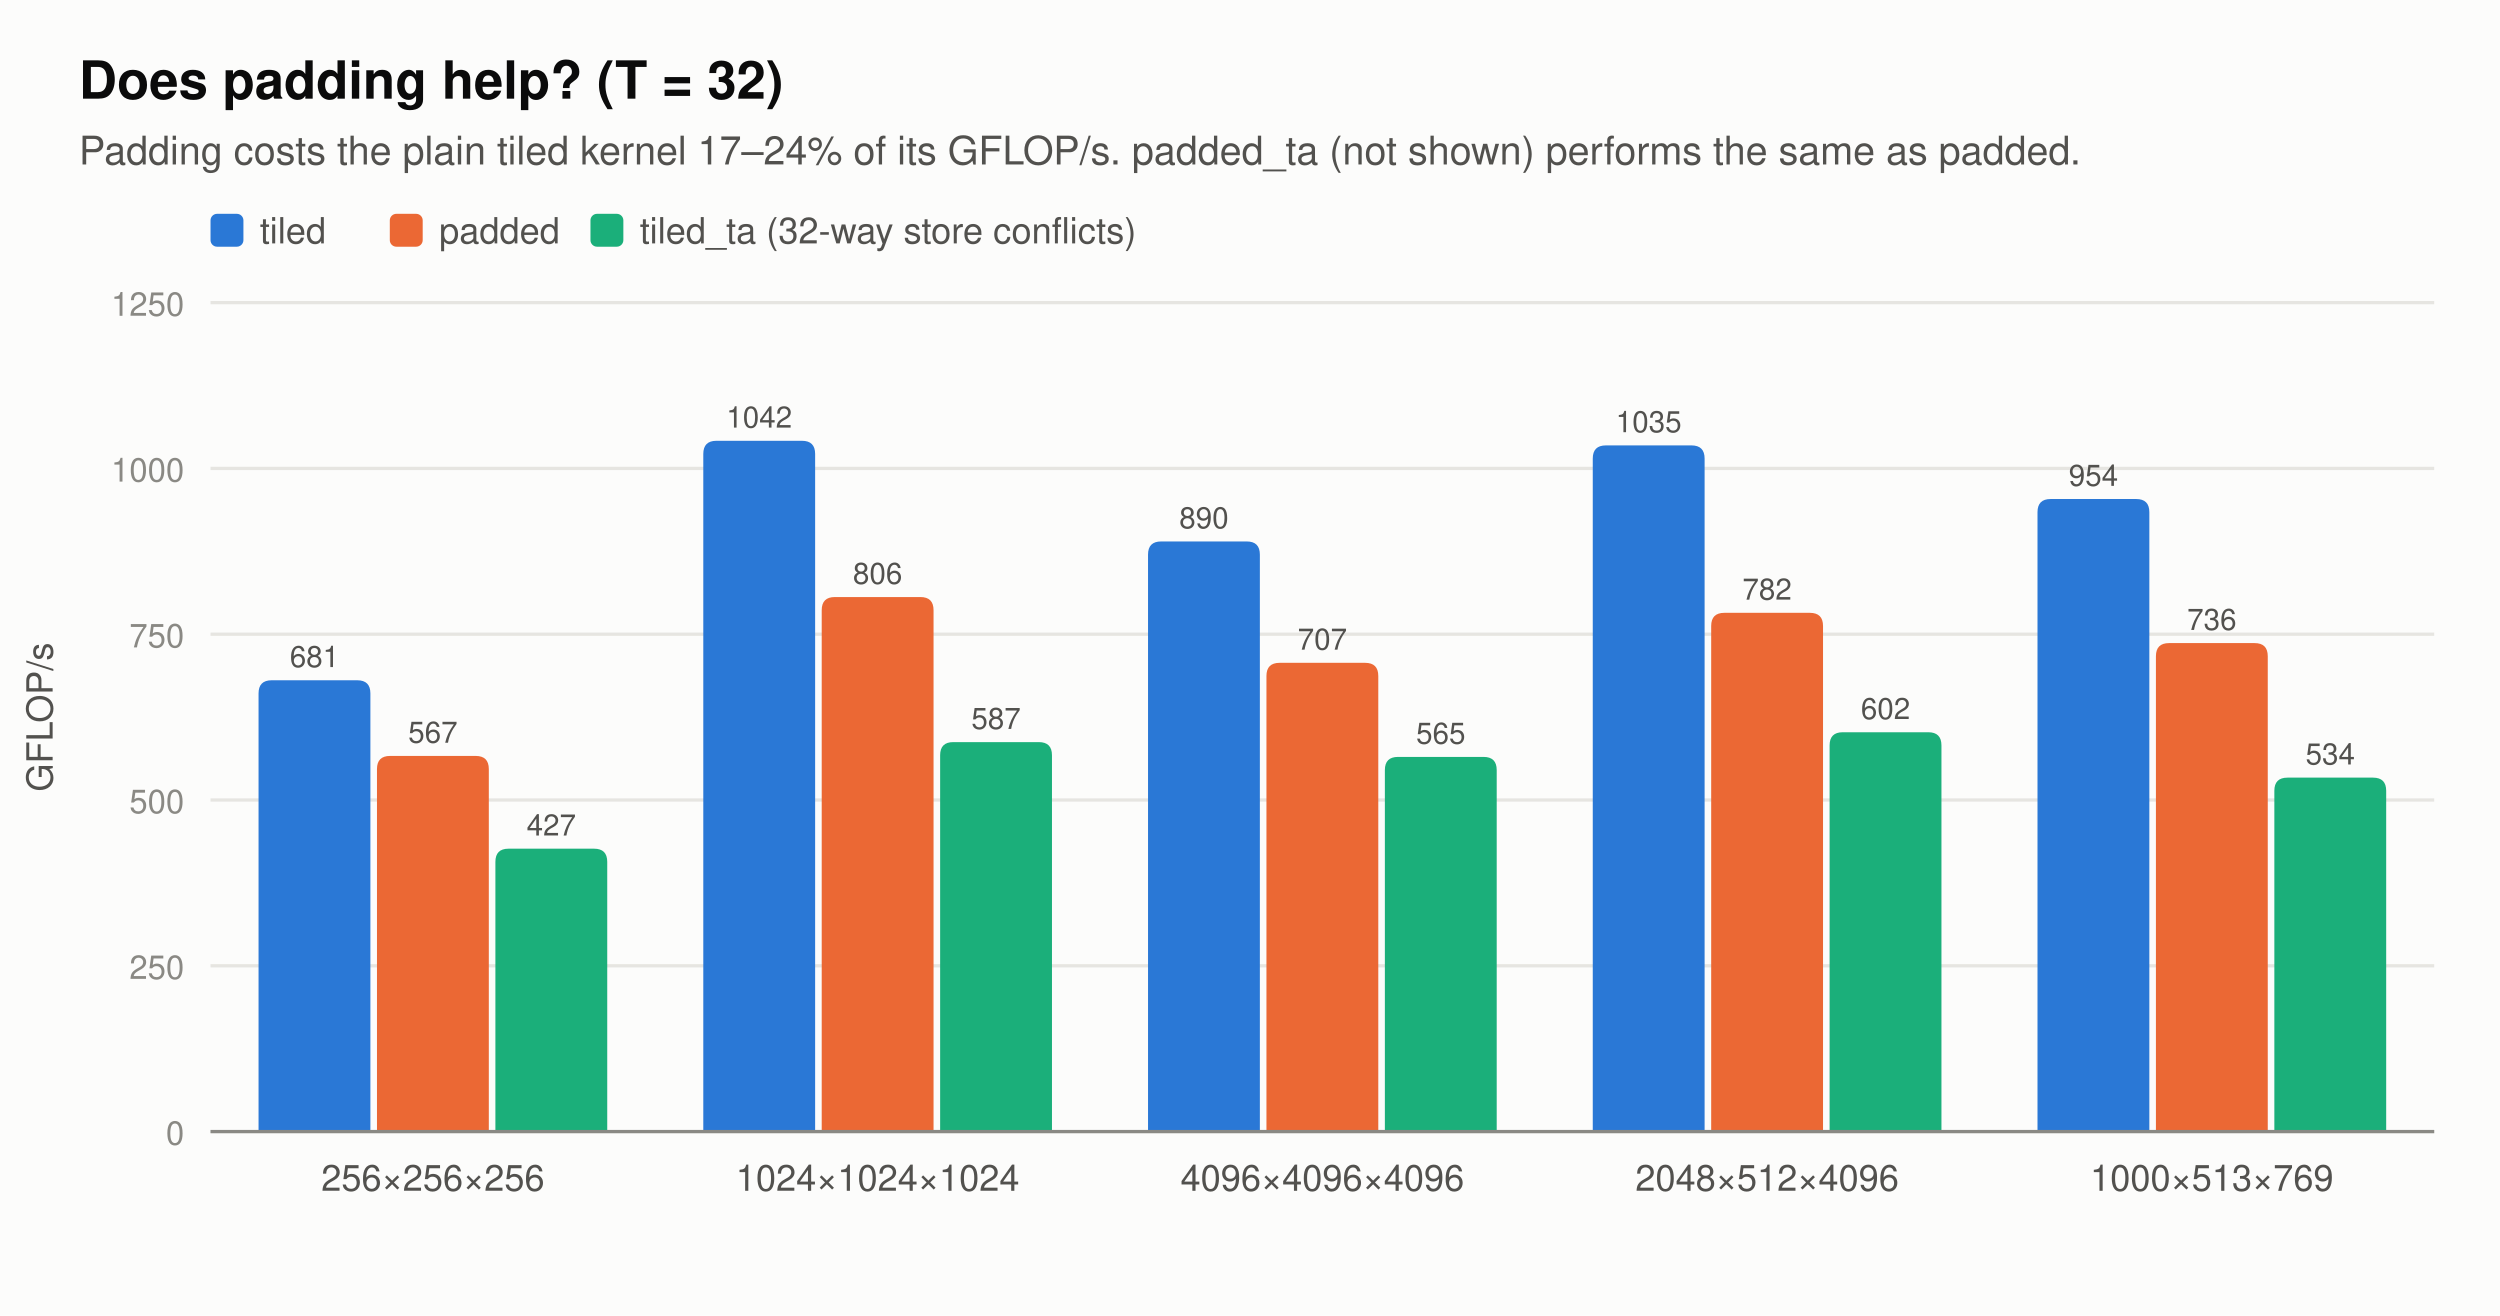
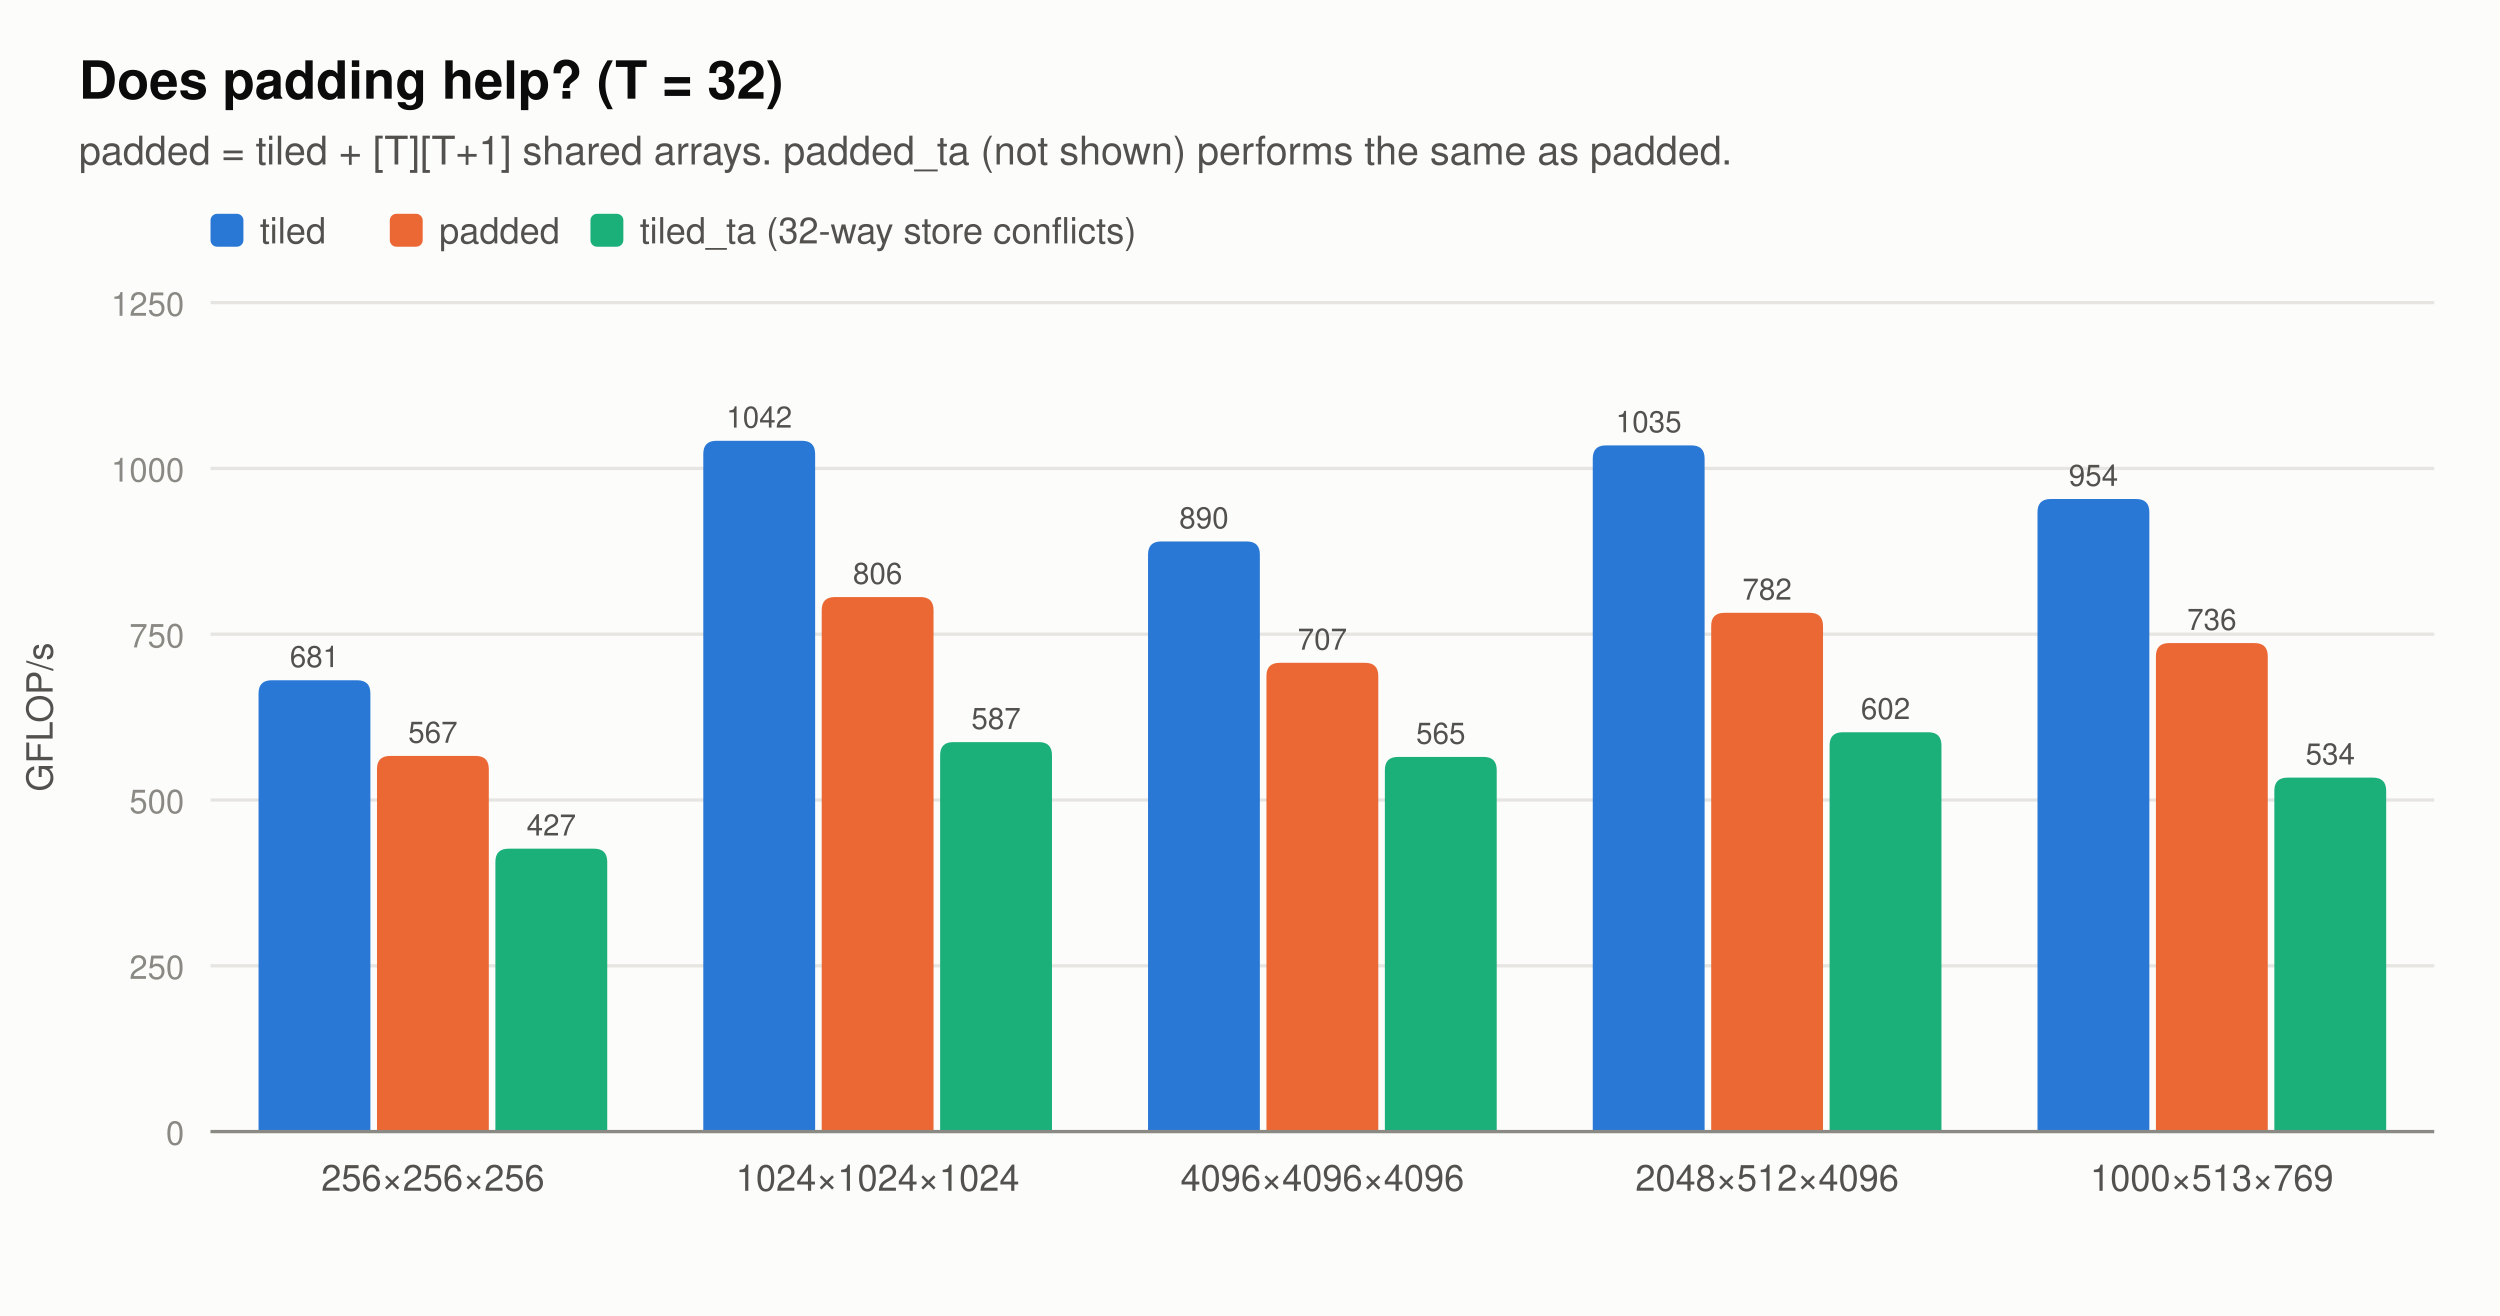
<svg xmlns="http://www.w3.org/2000/svg" width="760" height="400" viewBox="0 0 760 400">
  <rect width="100%" height="100%" fill="#fcfcfb" />
  <text x="24.0" y="30.0" font-family="Helvetica, Arial, sans-serif" font-size="16" fill="#0b0b0b" text-anchor="start" font-weight="600">Does padding help? (T = 32)</text>
-   <text x="24.0" y="50.0" font-family="Helvetica, Arial, sans-serif" font-size="12" fill="#52514e" text-anchor="start" font-weight="400">Padding costs the plain tiled kernel 17–24% of its GFLOP/s. padded_ta (not shown) performs the same as padded.</text>
+   <text x="24.0" y="50.0" font-family="Helvetica, Arial, sans-serif" font-size="12" fill="#52514e" text-anchor="start" font-weight="400">padded = tiled + [T][T+1] shared arrays. padded_ta (not shown) performs the same as padded.</text>
  <rect x="64" y="65" width="10" height="10" rx="2" fill="#2a78d6" />
  <text x="79.0" y="74.0" font-family="Helvetica, Arial, sans-serif" font-size="11" fill="#52514e" text-anchor="start" font-weight="400">tiled</text>
  <rect x="118.5" y="65" width="10" height="10" rx="2" fill="#eb6834" />
  <text x="133.5" y="74.0" font-family="Helvetica, Arial, sans-serif" font-size="11" fill="#52514e" text-anchor="start" font-weight="400">padded</text>
  <rect x="179.5" y="65" width="10" height="10" rx="2" fill="#1baf7a" />
  <text x="194.5" y="74.0" font-family="Helvetica, Arial, sans-serif" font-size="11" fill="#52514e" text-anchor="start" font-weight="400">tiled_ta (32-way store conflicts)</text>
  <line x1="64" x2="740" y1="344.0" y2="344.0" stroke="#e6e5e1" stroke-width="1" />
  <text x="56.0" y="348.0" font-family="Helvetica, Arial, sans-serif" font-size="10" fill="#8a8984" text-anchor="end" font-weight="400">0</text>
  <line x1="64" x2="740" y1="293.6" y2="293.6" stroke="#e6e5e1" stroke-width="1" />
  <text x="56.0" y="297.6" font-family="Helvetica, Arial, sans-serif" font-size="10" fill="#8a8984" text-anchor="end" font-weight="400">250</text>
  <line x1="64" x2="740" y1="243.2" y2="243.2" stroke="#e6e5e1" stroke-width="1" />
  <text x="56.0" y="247.2" font-family="Helvetica, Arial, sans-serif" font-size="10" fill="#8a8984" text-anchor="end" font-weight="400">500</text>
  <line x1="64" x2="740" y1="192.8" y2="192.8" stroke="#e6e5e1" stroke-width="1" />
  <text x="56.0" y="196.8" font-family="Helvetica, Arial, sans-serif" font-size="10" fill="#8a8984" text-anchor="end" font-weight="400">750</text>
  <line x1="64" x2="740" y1="142.4" y2="142.4" stroke="#e6e5e1" stroke-width="1" />
  <text x="56.0" y="146.4" font-family="Helvetica, Arial, sans-serif" font-size="10" fill="#8a8984" text-anchor="end" font-weight="400">1000</text>
  <line x1="64" x2="740" y1="92.0" y2="92.0" stroke="#e6e5e1" stroke-width="1" />
  <text x="56.0" y="96.0" font-family="Helvetica, Arial, sans-serif" font-size="10" fill="#8a8984" text-anchor="end" font-weight="400">1250</text>
  <text x="16.0" y="218.0" font-family="Helvetica, Arial, sans-serif" font-size="11" fill="#52514e" text-anchor="middle" font-weight="400" transform="rotate(-90 16 218.0)">GFLOP/s</text>
  <path d="M78.6,344.0 V210.8 Q78.6,206.8 82.6,206.8 H108.6 Q112.6,206.8 112.6,210.8 V344.0 Z" fill="#2a78d6" />
  <text x="95.6" y="202.8" font-family="Helvetica, Arial, sans-serif" font-size="9" fill="#52514e" text-anchor="middle" font-weight="400">681</text>
  <path d="M114.6,344.0 V233.8 Q114.6,229.8 118.6,229.8 H144.6 Q148.6,229.8 148.6,233.8 V344.0 Z" fill="#eb6834" />
  <text x="131.6" y="225.8" font-family="Helvetica, Arial, sans-serif" font-size="9" fill="#52514e" text-anchor="middle" font-weight="400">567</text>
  <path d="M150.6,344.0 V262.0 Q150.6,258.0 154.6,258.0 H180.6 Q184.6,258.0 184.6,262.0 V344.0 Z" fill="#1baf7a" />
  <text x="167.6" y="254.0" font-family="Helvetica, Arial, sans-serif" font-size="9" fill="#52514e" text-anchor="middle" font-weight="400">427</text>
  <text x="131.6" y="362.0" font-family="Helvetica, Arial, sans-serif" font-size="11" fill="#52514e" text-anchor="middle" font-weight="400">256×256×256</text>
  <path d="M213.8,344.0 V138.0 Q213.8,134.0 217.8,134.0 H243.8 Q247.8,134.0 247.8,138.0 V344.0 Z" fill="#2a78d6" />
  <text x="230.8" y="130.0" font-family="Helvetica, Arial, sans-serif" font-size="9" fill="#52514e" text-anchor="middle" font-weight="400">1042</text>
  <path d="M249.8,344.0 V185.5 Q249.8,181.5 253.8,181.5 H279.8 Q283.8,181.5 283.8,185.5 V344.0 Z" fill="#eb6834" />
  <text x="266.8" y="177.5" font-family="Helvetica, Arial, sans-serif" font-size="9" fill="#52514e" text-anchor="middle" font-weight="400">806</text>
  <path d="M285.8,344.0 V229.6 Q285.8,225.6 289.8,225.6 H315.8 Q319.8,225.6 319.8,229.6 V344.0 Z" fill="#1baf7a" />
  <text x="302.8" y="221.6" font-family="Helvetica, Arial, sans-serif" font-size="9" fill="#52514e" text-anchor="middle" font-weight="400">587</text>
  <text x="266.8" y="362.0" font-family="Helvetica, Arial, sans-serif" font-size="11" fill="#52514e" text-anchor="middle" font-weight="400">1024×1024×1024</text>
  <path d="M349.0,344.0 V168.6 Q349.0,164.6 353.0,164.6 H379.0 Q383.0,164.6 383.0,168.6 V344.0 Z" fill="#2a78d6" />
  <text x="366.0" y="160.6" font-family="Helvetica, Arial, sans-serif" font-size="9" fill="#52514e" text-anchor="middle" font-weight="400">890</text>
  <path d="M385.0,344.0 V205.5 Q385.0,201.5 389.0,201.5 H415.0 Q419.0,201.5 419.0,205.5 V344.0 Z" fill="#eb6834" />
  <text x="402.0" y="197.5" font-family="Helvetica, Arial, sans-serif" font-size="9" fill="#52514e" text-anchor="middle" font-weight="400">707</text>
  <path d="M421.0,344.0 V234.1 Q421.0,230.1 425.0,230.1 H451.0 Q455.0,230.1 455.0,234.1 V344.0 Z" fill="#1baf7a" />
  <text x="438.0" y="226.1" font-family="Helvetica, Arial, sans-serif" font-size="9" fill="#52514e" text-anchor="middle" font-weight="400">565</text>
  <text x="402.0" y="362.0" font-family="Helvetica, Arial, sans-serif" font-size="11" fill="#52514e" text-anchor="middle" font-weight="400">4096×4096×4096</text>
  <path d="M484.2,344.0 V139.4 Q484.2,135.4 488.2,135.4 H514.2 Q518.2,135.4 518.2,139.4 V344.0 Z" fill="#2a78d6" />
  <text x="501.2" y="131.4" font-family="Helvetica, Arial, sans-serif" font-size="9" fill="#52514e" text-anchor="middle" font-weight="400">1035</text>
  <path d="M520.2,344.0 V190.3 Q520.2,186.3 524.2,186.3 H550.2 Q554.2,186.3 554.2,190.3 V344.0 Z" fill="#eb6834" />
  <text x="537.2" y="182.3" font-family="Helvetica, Arial, sans-serif" font-size="9" fill="#52514e" text-anchor="middle" font-weight="400">782</text>
  <path d="M556.2,344.0 V226.6 Q556.2,222.6 560.2,222.6 H586.2 Q590.2,222.6 590.2,226.6 V344.0 Z" fill="#1baf7a" />
  <text x="573.2" y="218.6" font-family="Helvetica, Arial, sans-serif" font-size="9" fill="#52514e" text-anchor="middle" font-weight="400">602</text>
  <text x="537.2" y="362.0" font-family="Helvetica, Arial, sans-serif" font-size="11" fill="#52514e" text-anchor="middle" font-weight="400">2048×512×4096</text>
  <path d="M619.4,344.0 V155.7 Q619.4,151.7 623.4,151.7 H649.4 Q653.4,151.7 653.4,155.7 V344.0 Z" fill="#2a78d6" />
  <text x="636.4" y="147.7" font-family="Helvetica, Arial, sans-serif" font-size="9" fill="#52514e" text-anchor="middle" font-weight="400">954</text>
  <path d="M655.4,344.0 V199.5 Q655.4,195.5 659.4,195.5 H685.4 Q689.4,195.5 689.4,199.5 V344.0 Z" fill="#eb6834" />
  <text x="672.4" y="191.5" font-family="Helvetica, Arial, sans-serif" font-size="9" fill="#52514e" text-anchor="middle" font-weight="400">736</text>
  <path d="M691.4,344.0 V240.4 Q691.4,236.4 695.4,236.4 H721.4 Q725.4,236.4 725.4,240.4 V344.0 Z" fill="#1baf7a" />
  <text x="708.4" y="232.4" font-family="Helvetica, Arial, sans-serif" font-size="9" fill="#52514e" text-anchor="middle" font-weight="400">534</text>
  <text x="672.4" y="362.0" font-family="Helvetica, Arial, sans-serif" font-size="11" fill="#52514e" text-anchor="middle" font-weight="400">1000×513×769</text>
  <line x1="64" x2="740" y1="344.0" y2="344.0" stroke="#8a8984" stroke-width="1" />
</svg>
